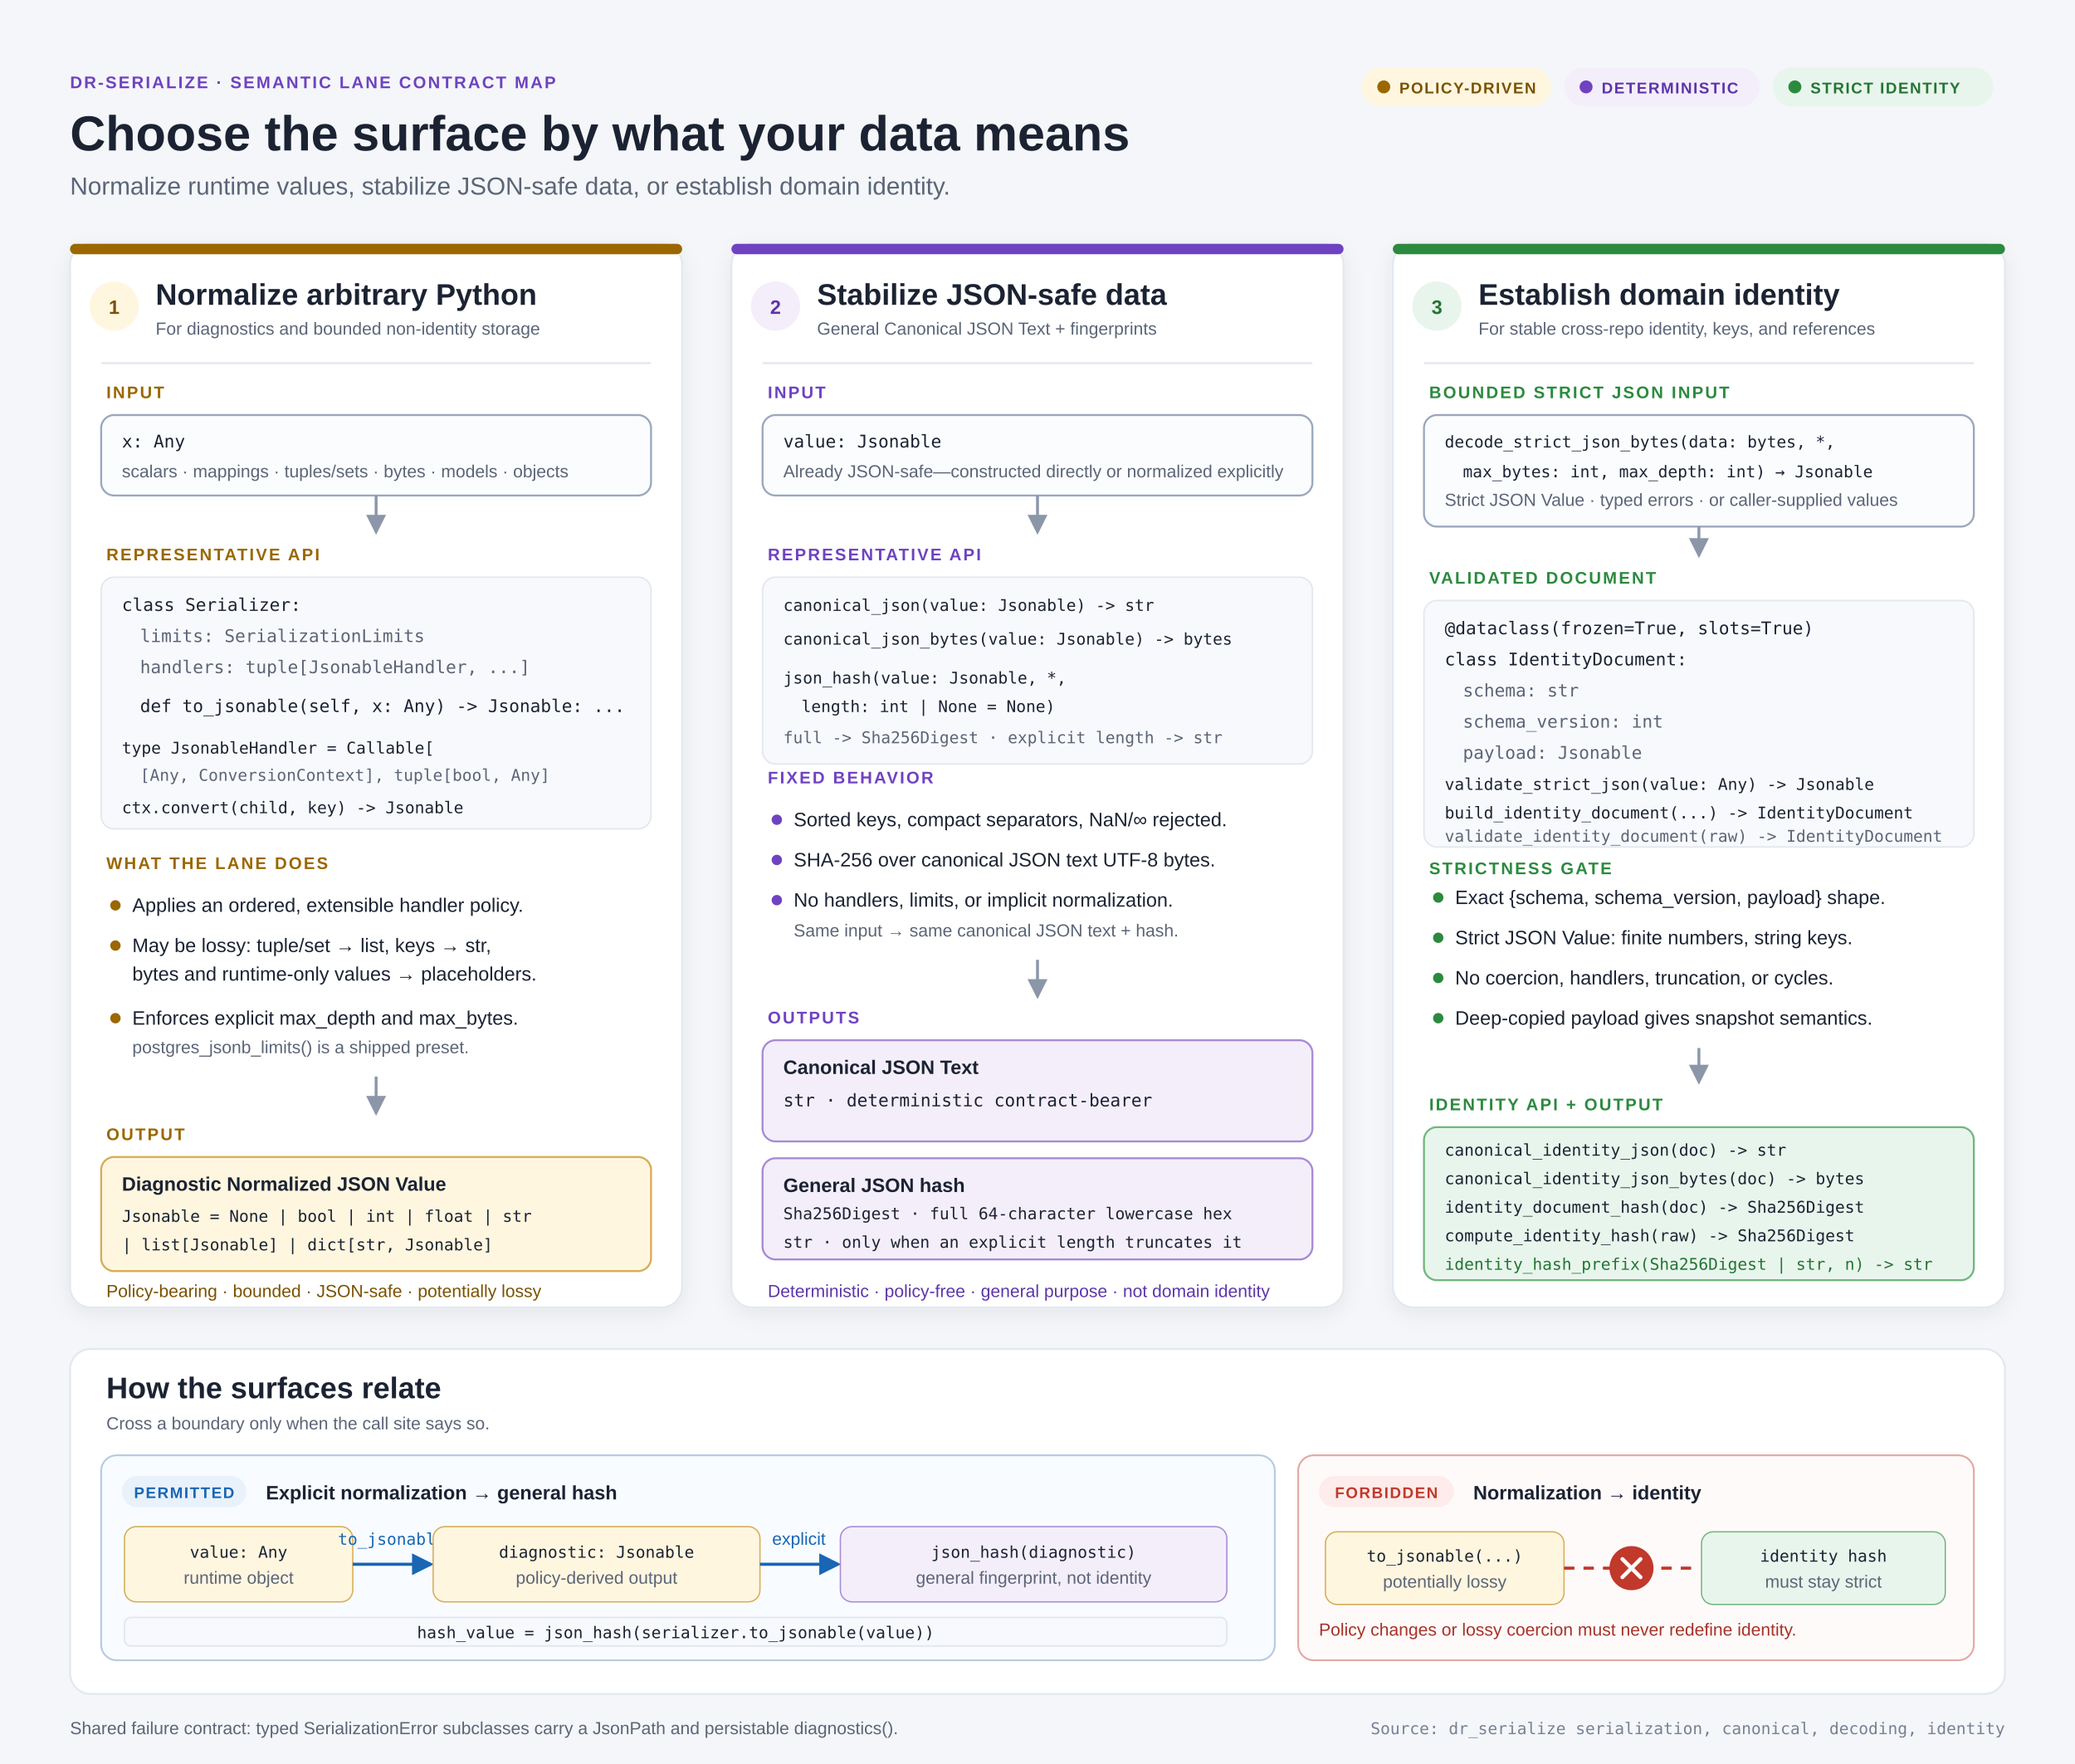
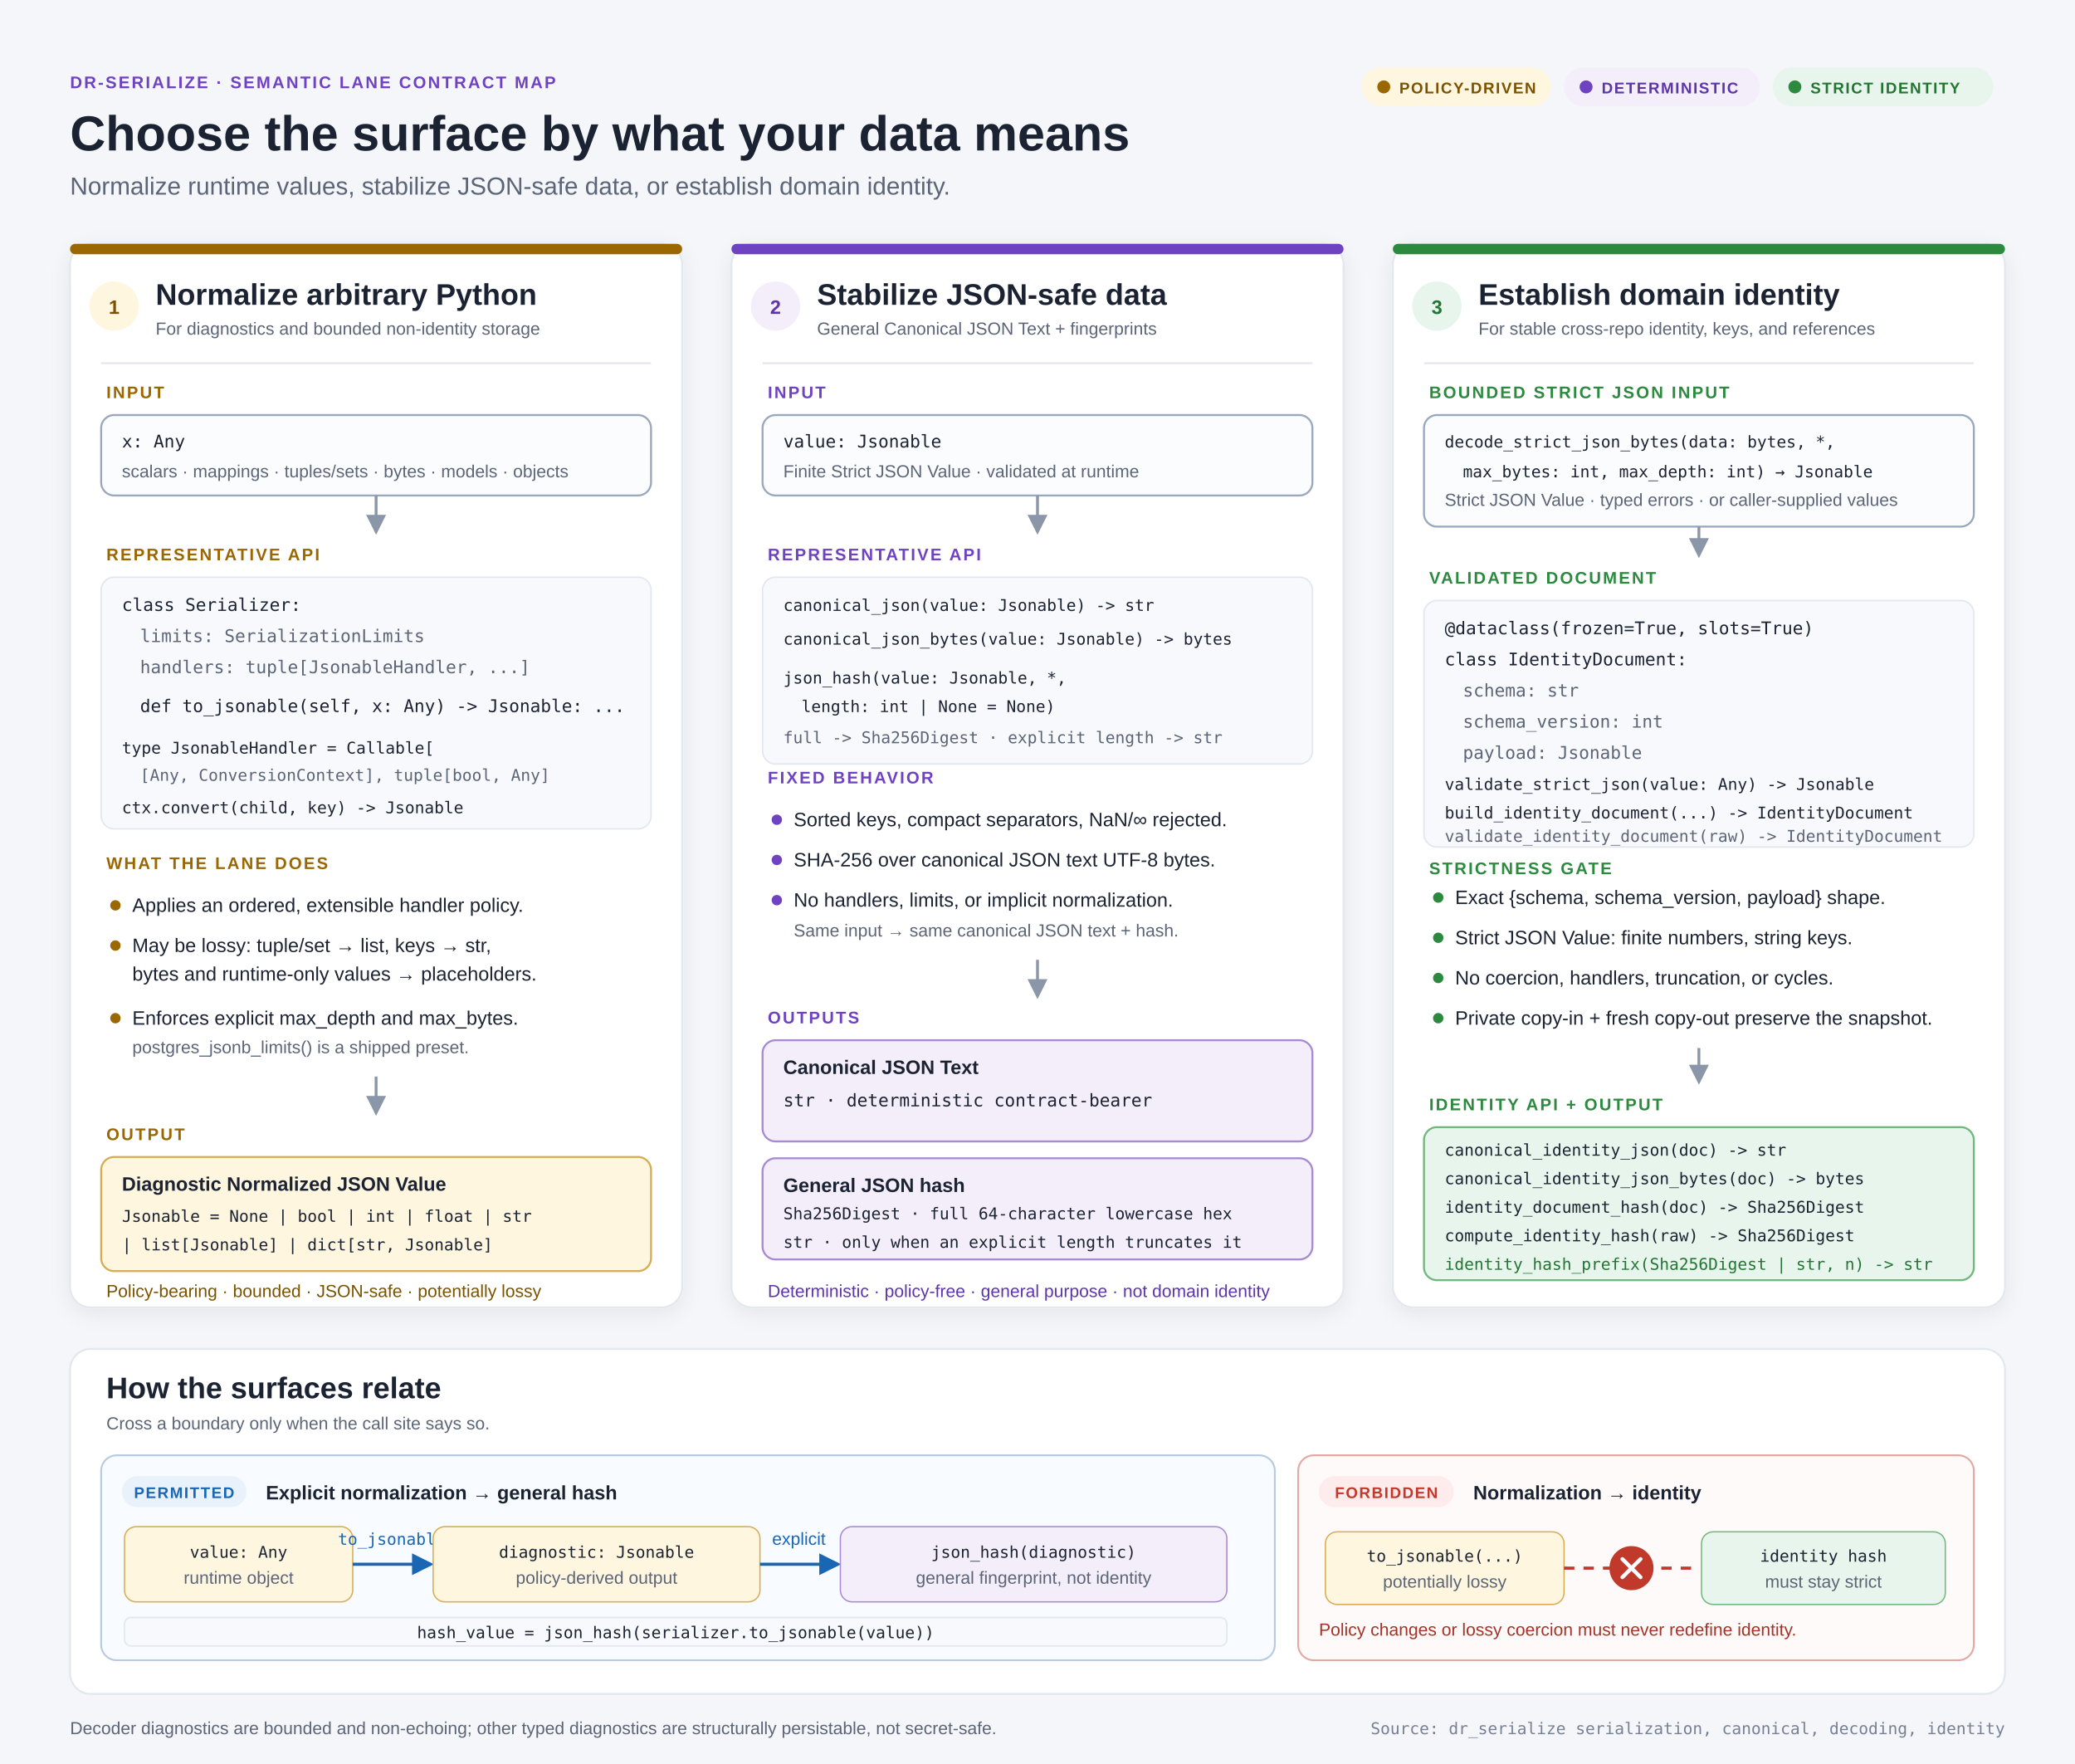
<svg xmlns="http://www.w3.org/2000/svg" viewBox="0 0 1600 1360" role="img" aria-labelledby="title desc">
  <defs>
    <style>
      .sans { font-family: -apple-system, BlinkMacSystemFont, "Segoe UI", Arial, sans-serif; }
      .mono { font-family: ui-monospace, SFMono-Regular, Menlo, Consolas, monospace; }
      .ink { fill: #1b2333; }
      .muted { fill: #5b6577; }
      .quiet { fill: #778195; }
      .label { font-size: 13px; font-weight: 700; letter-spacing: 1.4px; }
      .h1 { font-size: 38px; font-weight: 750; }
      .dek { font-size: 19px; }
      .lane-title { font-size: 23px; font-weight: 750; }
      .section { font-size: 15px; font-weight: 700; }
      .body { font-size: 15px; }
      .small { font-size: 13.5px; }
      .code { font-size: 13.5px; }
      .code-small { font-size: 12.5px; }
      .chip { font-size: 12px; font-weight: 700; letter-spacing: 1px; }
      .card { fill: #ffffff; stroke: #e3e8ef; stroke-width: 1.5; }
      .code-box { fill: #f8f9fc; stroke: #e3e8ef; stroke-width: 1.2; }
      .node { fill: #fbfcfe; stroke: #9aa7bd; stroke-width: 1.5; }
      .soft-blue { fill: #e9f2fb; }
      .soft-purple { fill: #f4eefb; }
      .soft-green { fill: #e8f5ec; }
      .soft-amber { fill: #fff6e0; }
      .soft-red { fill: #fdeceb; }
      .rule { stroke: #e3e8ef; stroke-width: 1.5; }
      .arrow { fill: none; stroke: #8b96a9; stroke-width: 2.2; marker-end: url(#arrow-gray); }
      .arrow-blue { fill: none; stroke: #1866b4; stroke-width: 2.4; marker-end: url(#arrow-blue); }
      .arrow-green { fill: none; stroke: #2b8a3e; stroke-width: 2.4; marker-end: url(#arrow-green); }
      .arrow-red { fill: none; stroke: #c0392b; stroke-width: 2.4; stroke-dasharray: 8 7; }
    </style>
    <marker id="arrow-gray" viewBox="0 0 10 10" refX="8.5" refY="5" markerWidth="7" markerHeight="7" orient="auto-start-reverse">
      <path d="M 0 0 L 10 5 L 0 10 z" fill="#8b96a9" />
    </marker>
    <marker id="arrow-blue" viewBox="0 0 10 10" refX="8.5" refY="5" markerWidth="7" markerHeight="7" orient="auto-start-reverse">
      <path d="M 0 0 L 10 5 L 0 10 z" fill="#1866b4" />
    </marker>
    <marker id="arrow-green" viewBox="0 0 10 10" refX="8.5" refY="5" markerWidth="7" markerHeight="7" orient="auto-start-reverse">
      <path d="M 0 0 L 10 5 L 0 10 z" fill="#2b8a3e" />
    </marker>
    <filter id="shadow" x="-10%" y="-10%" width="120%" height="125%">
      <feDropShadow dx="0" dy="4" stdDeviation="8" flood-color="#1b2333" flood-opacity="0.07" />
    </filter>
  </defs>
  <rect width="1600" height="1360" fill="#f4f6f9" />
  <g class="sans">
    <text x="54" y="68" class="label" fill="#6f42c1">DR-SERIALIZE · SEMANTIC LANE CONTRACT MAP</text>
    <text x="54" y="116" class="h1 ink">Choose the surface by what your data means</text>
    <text x="54" y="150" class="dek muted">Normalize runtime values, stabilize JSON-safe data, or establish domain identity.</text>
    <g transform="translate(1050 52)">
      <rect x="0" y="0" width="146" height="30" rx="15" class="soft-amber" />
      <circle cx="17" cy="15" r="5" fill="#9a6700" />
      <text x="29" y="20" class="chip" fill="#7a5200">POLICY-DRIVEN</text>
      <rect x="156" y="0" width="151" height="30" rx="15" class="soft-purple" />
      <circle cx="173" cy="15" r="5" fill="#6f42c1" />
      <text x="185" y="20" class="chip" fill="#5d35aa">DETERMINISTIC</text>
      <rect x="317" y="0" width="170" height="30" rx="15" class="soft-green" />
      <circle cx="334" cy="15" r="5" fill="#2b8a3e" />
      <text x="346" y="20" class="chip" fill="#247534">STRICT IDENTITY</text>
    </g>
  </g>
  <g transform="translate(54 188)" class="sans">
    <rect width="472" height="820" rx="16" class="card" filter="url(#shadow)" />
    <rect width="472" height="8" rx="4" fill="#9a6700" />
    <circle cx="34" cy="48" r="19" class="soft-amber" />
    <text x="34" y="54" text-anchor="middle" class="section" fill="#7a5200">1</text>
    <text x="66" y="47" class="lane-title ink">Normalize arbitrary Python</text>
    <text x="66" y="70" class="small muted">For diagnostics and bounded non-identity storage</text>
    <line x1="24" y1="92" x2="448" y2="92" class="rule" />
    <text x="28" y="119" class="label" fill="#9a6700">INPUT</text>
    <rect x="24" y="132" width="424" height="62" rx="10" class="node" />
    <text x="40" y="157" class="mono code ink">x: Any</text>
    <text x="40" y="180" class="small muted">scalars · mappings · tuples/sets · bytes · models · objects</text>
    <path d="M236 194 V222" class="arrow" />
    <text x="28" y="244" class="label" fill="#9a6700">REPRESENTATIVE API</text>
    <rect x="24" y="257" width="424" height="194" rx="10" class="code-box" />
    <text x="40" y="283" class="mono code ink">class Serializer:</text>
    <text x="54" y="307" class="mono code muted">limits: SerializationLimits</text>
    <text x="54" y="331" class="mono code muted">handlers: tuple[JsonableHandler, ...]</text>
    <text x="54" y="361" class="mono code ink">def to_jsonable(self, x: Any) -&gt; Jsonable: ...</text>
    <text x="40" y="393" class="mono code-small ink">type JsonableHandler = Callable[</text>
    <text x="54" y="414" class="mono code-small muted">[Any, ConversionContext], tuple[bool, Any]</text>
    <text x="40" y="439" class="mono code-small ink">ctx.convert(child, key) -&gt; Jsonable</text>
    <text x="28" y="482" class="label" fill="#9a6700">WHAT THE LANE DOES</text>
    <circle cx="35" cy="510" r="4" fill="#9a6700" />
    <text x="48" y="515" class="body ink">Applies an ordered, extensible handler policy.</text>
    <circle cx="35" cy="541" r="4" fill="#9a6700" />
    <text x="48" y="546" class="body ink">May be lossy: tuple/set → list, keys → str,</text>
    <text x="48" y="568" class="body ink">bytes and runtime-only values → placeholders.</text>
    <circle cx="35" cy="597" r="4" fill="#9a6700" />
    <text x="48" y="602" class="body ink">Enforces explicit max_depth and max_bytes.</text>
    <text x="48" y="624" class="small muted">postgres_jsonb_limits() is a shipped preset.</text>
    <path d="M236 642 V670" class="arrow" />
    <text x="28" y="691" class="label" fill="#9a6700">OUTPUT</text>
    <rect x="24" y="704" width="424" height="88" rx="10" fill="#fff6e0" stroke="#d6ad55" stroke-width="1.5" />
    <text x="40" y="730" class="section ink">Diagnostic Normalized JSON Value</text>
    <text x="40" y="754" class="mono code-small ink">Jsonable = None | bool | int | float | str</text>
    <text x="40" y="776" class="mono code-small ink">         | list[Jsonable] | dict[str, Jsonable]</text>
    <text x="28" y="812" class="small" fill="#7a5200">Policy-bearing · bounded · JSON-safe · potentially lossy</text>
  </g>
  <g transform="translate(564 188)" class="sans">
    <rect width="472" height="820" rx="16" class="card" filter="url(#shadow)" />
    <rect width="472" height="8" rx="4" fill="#6f42c1" />
    <circle cx="34" cy="48" r="19" class="soft-purple" />
    <text x="34" y="54" text-anchor="middle" class="section" fill="#5d35aa">2</text>
    <text x="66" y="47" class="lane-title ink">Stabilize JSON-safe data</text>
    <text x="66" y="70" class="small muted">General Canonical JSON Text + fingerprints</text>
    <line x1="24" y1="92" x2="448" y2="92" class="rule" />
    <text x="28" y="119" class="label" fill="#6f42c1">INPUT</text>
    <rect x="24" y="132" width="424" height="62" rx="10" class="node" />
    <text x="40" y="157" class="mono code ink">value: Jsonable</text>
-     <text x="40" y="180" class="small muted">Already JSON-safe—constructed directly or normalized explicitly</text>
+     <text x="40" y="180" class="small muted">Finite Strict JSON Value · validated at runtime</text>
    <path d="M236 194 V222" class="arrow" />
    <text x="28" y="244" class="label" fill="#6f42c1">REPRESENTATIVE API</text>
    <rect x="24" y="257" width="424" height="144" rx="10" class="code-box" />
    <text x="40" y="283" class="mono code-small ink">canonical_json(value: Jsonable) -&gt; str</text>
    <text x="40" y="309" class="mono code-small ink">canonical_json_bytes(value: Jsonable) -&gt; bytes</text>
    <text x="40" y="339" class="mono code-small ink">json_hash(value: Jsonable, *,</text>
    <text x="54" y="361" class="mono code-small ink">length: int | None = None)</text>
    <text x="40" y="385" class="mono code-small muted">full -&gt; Sha256Digest · explicit length -&gt; str</text>
    <text x="28" y="416" class="label" fill="#6f42c1">FIXED BEHAVIOR</text>
    <circle cx="35" cy="444" r="4" fill="#6f42c1" />
    <text x="48" y="449" class="body ink">Sorted keys, compact separators, NaN/∞ rejected.</text>
    <circle cx="35" cy="475" r="4" fill="#6f42c1" />
    <text x="48" y="480" class="body ink">SHA-256 over canonical JSON text UTF-8 bytes.</text>
    <circle cx="35" cy="506" r="4" fill="#6f42c1" />
    <text x="48" y="511" class="body ink">No handlers, limits, or implicit normalization.</text>
    <text x="48" y="534" class="small muted">Same input → same canonical JSON text + hash.</text>
    <path d="M236 552 V580" class="arrow" />
    <text x="28" y="601" class="label" fill="#6f42c1">OUTPUTS</text>
    <rect x="24" y="614" width="424" height="78" rx="10" fill="#f4eefb" stroke="#a78ad3" stroke-width="1.5" />
    <text x="40" y="640" class="section ink">Canonical JSON Text</text>
    <text x="40" y="665" class="mono code ink">str  ·  deterministic contract-bearer</text>
    <rect x="24" y="705" width="424" height="78" rx="10" fill="#f4eefb" stroke="#a78ad3" stroke-width="1.5" />
    <text x="40" y="731" class="section ink">General JSON hash</text>
    <text x="40" y="752" class="mono code-small ink">Sha256Digest  ·  full 64-character lowercase hex</text>
    <text x="40" y="774" class="mono code-small ink">str  ·  only when an explicit length truncates it</text>
    <text x="28" y="812" class="small" fill="#5d35aa">Deterministic · policy-free · general purpose · not domain identity</text>
  </g>
  <g transform="translate(1074 188)" class="sans">
    <rect width="472" height="820" rx="16" class="card" filter="url(#shadow)" />
    <rect width="472" height="8" rx="4" fill="#2b8a3e" />
    <circle cx="34" cy="48" r="19" class="soft-green" />
    <text x="34" y="54" text-anchor="middle" class="section" fill="#247534">3</text>
    <text x="66" y="47" class="lane-title ink">Establish domain identity</text>
    <text x="66" y="70" class="small muted">For stable cross-repo identity, keys, and references</text>
    <line x1="24" y1="92" x2="448" y2="92" class="rule" />
    <text x="28" y="119" class="label" fill="#2b8a3e">BOUNDED STRICT JSON INPUT</text>
    <rect x="24" y="132" width="424" height="86" rx="10" class="node" />
    <text x="40" y="157" class="mono code-small ink">decode_strict_json_bytes(data: bytes, *,</text>
    <text x="54" y="180" class="mono code-small ink">max_bytes: int, max_depth: int) → Jsonable</text>
    <text x="40" y="202" class="small muted">Strict JSON Value · typed errors · or caller-supplied values</text>
    <path d="M236 218 V240" class="arrow" />
    <text x="28" y="262" class="label" fill="#2b8a3e">VALIDATED DOCUMENT</text>
    <rect x="24" y="275" width="424" height="190" rx="10" class="code-box" />
    <text x="40" y="301" class="mono code ink">@dataclass(frozen=True, slots=True)</text>
    <text x="40" y="325" class="mono code ink">class IdentityDocument:</text>
    <text x="54" y="349" class="mono code muted">schema: str</text>
    <text x="54" y="373" class="mono code muted">schema_version: int</text>
    <text x="54" y="397" class="mono code muted">payload: Jsonable</text>
    <text x="40" y="421" class="mono code-small ink">validate_strict_json(value: Any) -&gt; Jsonable</text>
    <text x="40" y="443" class="mono code-small ink">build_identity_document(...) -&gt; IdentityDocument</text>
    <text x="40" y="461" class="mono code-small muted">validate_identity_document(raw) -&gt; IdentityDocument</text>
    <text x="28" y="486" class="label" fill="#2b8a3e">STRICTNESS GATE</text>
    <circle cx="35" cy="504" r="4" fill="#2b8a3e" />
    <text x="48" y="509" class="body ink">Exact {schema, schema_version, payload} shape.</text>
    <circle cx="35" cy="535" r="4" fill="#2b8a3e" />
    <text x="48" y="540" class="body ink">Strict JSON Value: finite numbers, string keys.</text>
    <circle cx="35" cy="566" r="4" fill="#2b8a3e" />
    <text x="48" y="571" class="body ink">No coercion, handlers, truncation, or cycles.</text>
    <circle cx="35" cy="597" r="4" fill="#2b8a3e" />
-     <text x="48" y="602" class="body ink">Deep-copied payload gives snapshot semantics.</text>
+     <text x="48" y="602" class="body ink">Private copy-in + fresh copy-out preserve the snapshot.</text>
    <path d="M236 620 V646" class="arrow" />
    <text x="28" y="668" class="label" fill="#2b8a3e">IDENTITY API + OUTPUT</text>
    <rect x="24" y="681" width="424" height="118" rx="10" fill="#e8f5ec" stroke="#72b77e" stroke-width="1.5" />
    <text x="40" y="703" class="mono code-small ink">canonical_identity_json(doc) -&gt; str</text>
    <text x="40" y="725" class="mono code-small ink">canonical_identity_json_bytes(doc) -&gt; bytes</text>
    <text x="40" y="747" class="mono code-small ink">identity_document_hash(doc) -&gt; Sha256Digest</text>
    <text x="40" y="769" class="mono code-small ink">compute_identity_hash(raw) -&gt; Sha256Digest</text>
    <text x="40" y="791" class="mono code-small" fill="#247534">identity_hash_prefix(Sha256Digest | str, n) -&gt; str</text>
  </g>
  <g transform="translate(54 1040)" class="sans">
    <rect width="1492" height="266" rx="16" class="card" />
    <text x="28" y="38" class="lane-title ink">How the surfaces relate</text>
    <text x="28" y="62" class="small muted">Cross a boundary only when the call site says so.</text>
    <rect x="24" y="82" width="905" height="158" rx="12" fill="#f8fbff" stroke="#b8cbe1" stroke-width="1.4" />
    <rect x="40" y="98" width="96" height="24" rx="12" class="soft-blue" />
    <text x="88" y="115" text-anchor="middle" class="chip" fill="#1866b4">PERMITTED</text>
    <text x="151" y="116" class="section ink">Explicit normalization → general hash</text>
    <rect x="42" y="137" width="176" height="58" rx="9" class="soft-amber" stroke="#d6ad55" />
    <text x="130" y="161" text-anchor="middle" class="mono code-small ink">value: Any</text>
    <text x="130" y="181" text-anchor="middle" class="small muted">runtime object</text>
    <path d="M218 166 H278" class="arrow-blue" />
    <text x="248" y="151" text-anchor="middle" class="mono code-small" fill="#1866b4">to_jsonable</text>
    <rect x="280" y="137" width="252" height="58" rx="9" class="soft-amber" stroke="#d6ad55" />
    <text x="406" y="161" text-anchor="middle" class="mono code-small ink">diagnostic: Jsonable</text>
    <text x="406" y="181" text-anchor="middle" class="small muted">policy-derived output</text>
    <path d="M532 166 H592" class="arrow-blue" />
    <text x="562" y="151" text-anchor="middle" class="small" fill="#1866b4">explicit</text>
    <rect x="594" y="137" width="298" height="58" rx="9" class="soft-purple" stroke="#a78ad3" />
    <text x="743" y="161" text-anchor="middle" class="mono code-small ink">json_hash(diagnostic)</text>
    <text x="743" y="181" text-anchor="middle" class="small muted">general fingerprint, not identity</text>
    <rect x="42" y="207" width="850" height="22" rx="5" class="code-box" />
    <text x="467" y="223" text-anchor="middle" class="mono code-small ink">hash_value = json_hash(serializer.to_jsonable(value))</text>
    <rect x="947" y="82" width="521" height="158" rx="12" fill="#fffafa" stroke="#e3aaa4" stroke-width="1.4" />
    <rect x="963" y="98" width="104" height="24" rx="12" class="soft-red" />
    <text x="1015" y="115" text-anchor="middle" class="chip" fill="#c0392b">FORBIDDEN</text>
    <text x="1082" y="116" class="section ink">Normalization → identity</text>
    <rect x="968" y="141" width="184" height="56" rx="9" class="soft-amber" stroke="#d6ad55" />
    <text x="1060" y="164" text-anchor="middle" class="mono code-small ink">to_jsonable(...)</text>
    <text x="1060" y="184" text-anchor="middle" class="small muted">potentially lossy</text>
    <path d="M1152 169 H1256" class="arrow-red" />
    <circle cx="1204" cy="169" r="17" fill="#c0392b" />
    <path d="M1197 162 L1211 176 M1211 162 L1197 176" stroke="#ffffff" stroke-width="3" stroke-linecap="round" />
    <rect x="1258" y="141" width="188" height="56" rx="9" class="soft-green" stroke="#72b77e" />
    <text x="1352" y="164" text-anchor="middle" class="mono code-small ink">identity hash</text>
    <text x="1352" y="184" text-anchor="middle" class="small muted">must stay strict</text>
    <text x="963" y="221" class="small" fill="#a63227">Policy changes or lossy coercion must never redefine identity.</text>
  </g>
  <g class="sans">
-     <text x="54" y="1337" class="small muted">Shared failure contract: typed SerializationError subclasses carry a JsonPath and persistable diagnostics().</text>
+     <text x="54" y="1337" class="small muted">Decoder diagnostics are bounded and non-echoing; other typed diagnostics are structurally persistable, not secret-safe.</text>
    <text x="1546" y="1337" text-anchor="end" class="mono code-small quiet">Source: dr_serialize serialization, canonical, decoding, identity</text>
  </g>
</svg>
